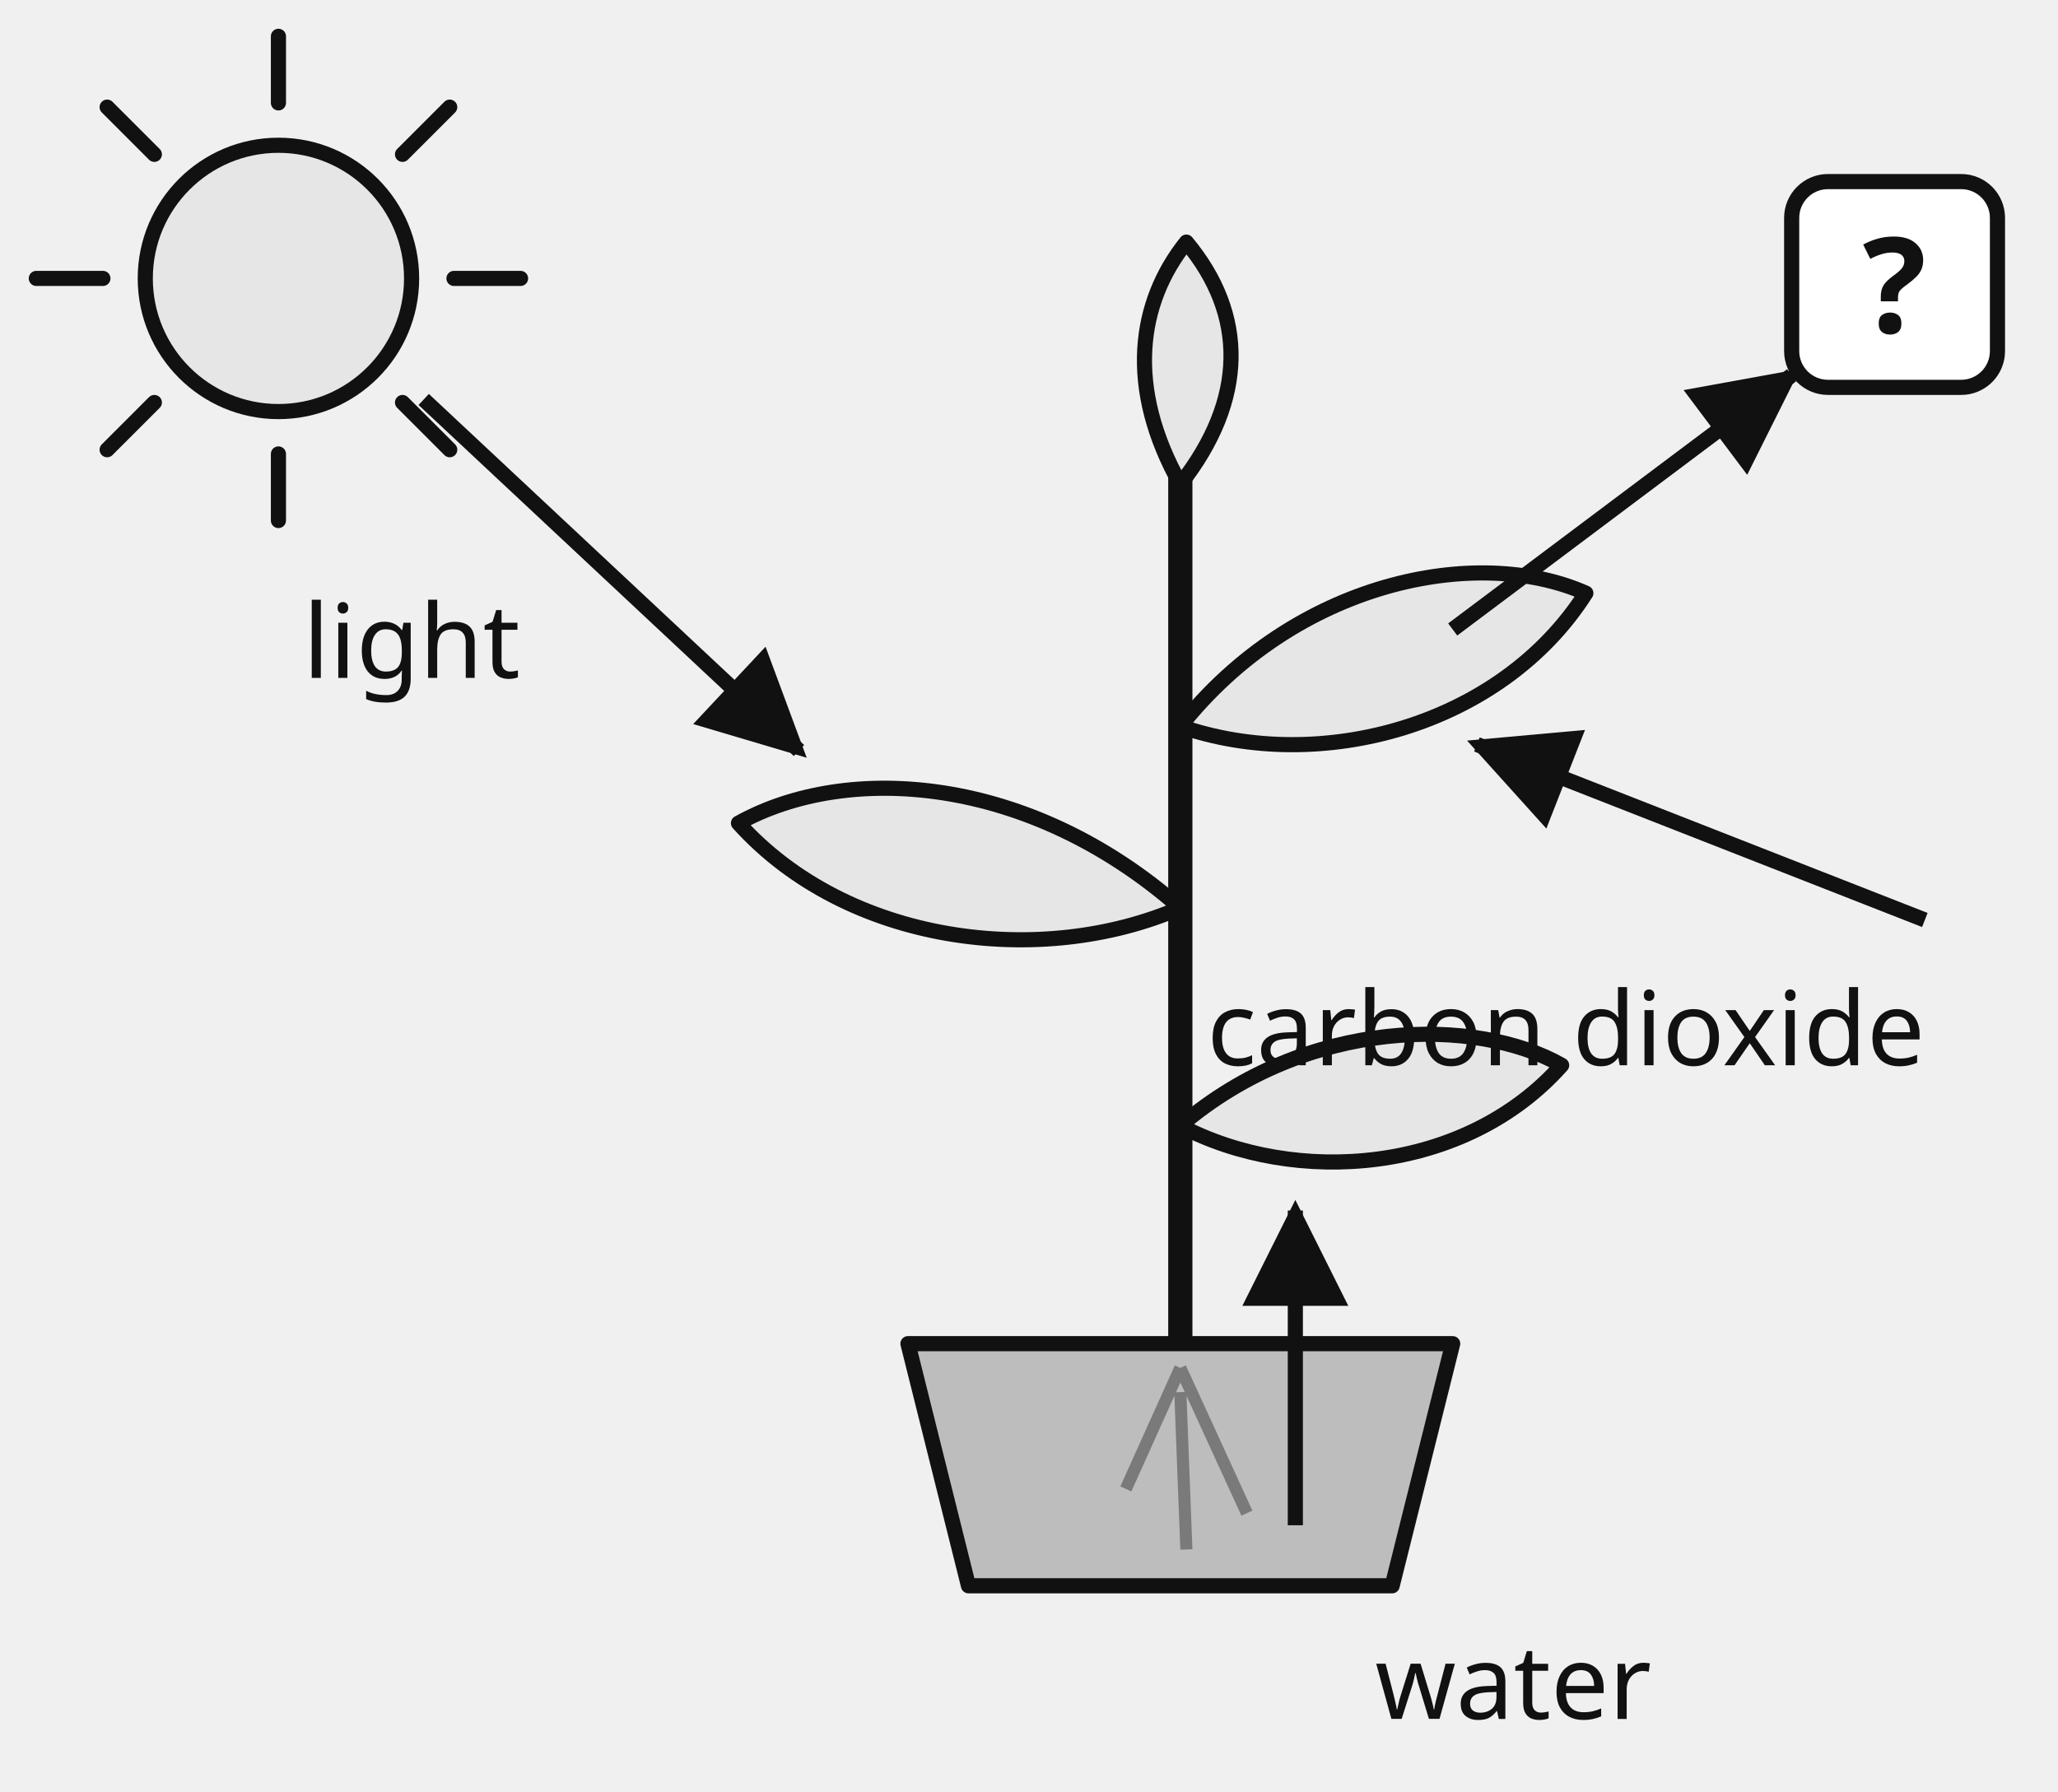
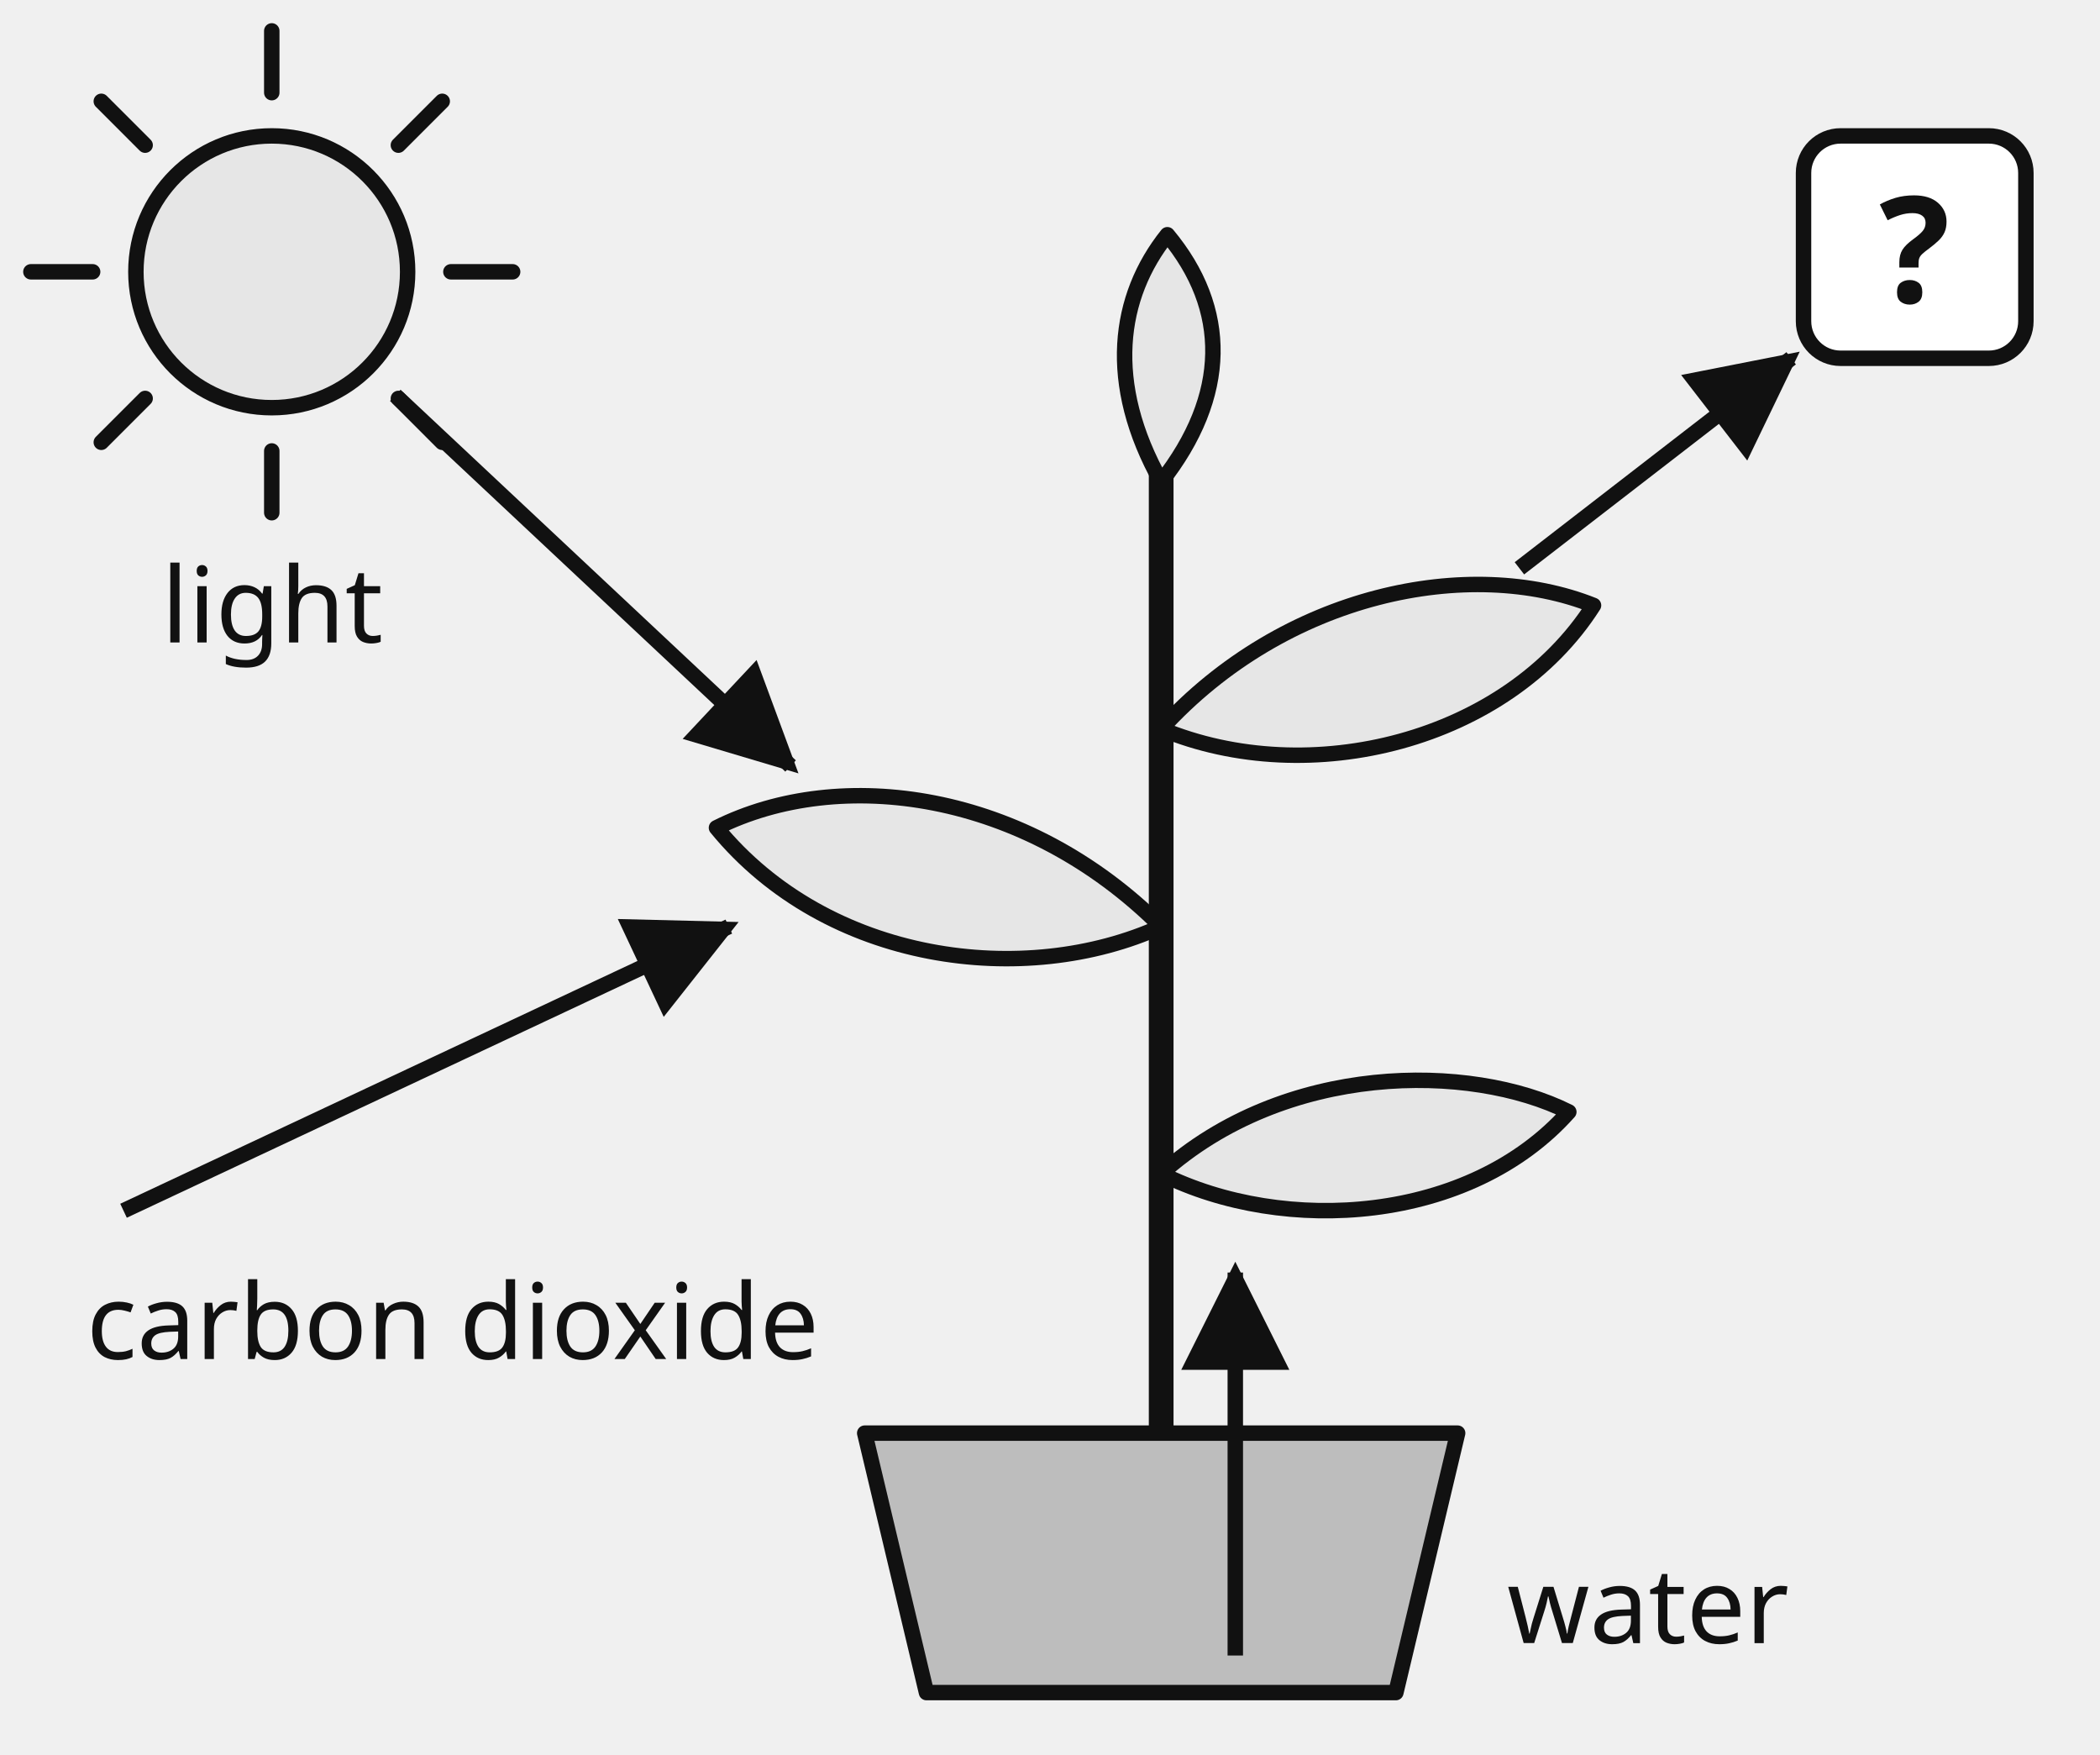
- <svg xmlns="http://www.w3.org/2000/svg" viewBox="0 0 340 296" width="340" height="296">
+ <svg xmlns="http://www.w3.org/2000/svg" viewBox="0 0 340 284" width="340" height="284">
  <defs>
    <marker id="ah" viewBox="0 0 10 10" refX="9" refY="5" markerWidth="7" markerHeight="7" orient="auto-start-reverse">
      <path d="M 0 0 L 10 5 L 0 10 Z" fill="#111" />
    </marker>
  </defs>
-   <circle cx="46" cy="46" r="22" fill="#e6e6e6" stroke="#111" stroke-width="2.5" />
-   <line x1="75" y1="46" x2="86" y2="46" stroke="#111" stroke-width="2.5" stroke-linecap="round" />
-   <line x1="66.5" y1="25.5" x2="74.3" y2="17.7" stroke="#111" stroke-width="2.5" stroke-linecap="round" />
-   <line x1="46" y1="17" x2="46" y2="6" stroke="#111" stroke-width="2.5" stroke-linecap="round" />
-   <line x1="25.5" y1="25.5" x2="17.7" y2="17.7" stroke="#111" stroke-width="2.5" stroke-linecap="round" />
-   <line x1="17" y1="46" x2="6" y2="46" stroke="#111" stroke-width="2.5" stroke-linecap="round" />
-   <line x1="25.5" y1="66.5" x2="17.7" y2="74.3" stroke="#111" stroke-width="2.5" stroke-linecap="round" />
-   <line x1="46" y1="75" x2="46" y2="86" stroke="#111" stroke-width="2.5" stroke-linecap="round" />
-   <line x1="66.5" y1="66.5" x2="74.3" y2="74.3" stroke="#111" stroke-width="2.5" stroke-linecap="round" />
+   <circle cx="44" cy="44" r="22" fill="#e6e6e6" stroke="#111" stroke-width="2.5" />
+   <line x1="73" y1="44" x2="83" y2="44" stroke="#111" stroke-width="2.5" stroke-linecap="round" />
+   <line x1="64.5" y1="23.5" x2="71.6" y2="16.4" stroke="#111" stroke-width="2.5" stroke-linecap="round" />
+   <line x1="44" y1="15" x2="44" y2="5" stroke="#111" stroke-width="2.5" stroke-linecap="round" />
+   <line x1="23.5" y1="23.5" x2="16.4" y2="16.4" stroke="#111" stroke-width="2.5" stroke-linecap="round" />
+   <line x1="15" y1="44" x2="5" y2="44" stroke="#111" stroke-width="2.5" stroke-linecap="round" />
+   <line x1="23.5" y1="64.5" x2="16.4" y2="71.6" stroke="#111" stroke-width="2.5" stroke-linecap="round" />
+   <line x1="44" y1="73" x2="44" y2="83" stroke="#111" stroke-width="2.5" stroke-linecap="round" />
+   <line x1="64.5" y1="64.5" x2="71.6" y2="71.6" stroke="#111" stroke-width="2.5" stroke-linecap="round" />
  <g stroke="#111" stroke-width="2.5" stroke-linejoin="round">
-     <path d="M 150 222 L 240 222 L 230 262 L 160 262 Z" fill="#bdbdbd" />
-     <path d="M 195 222 L 195 78" fill="none" stroke-width="4" />
-     <path d="M 195 150 C 170 128 140 126 122 136 C 140 156 172 160 195 150 Z" fill="#e6e6e6" />
-     <path d="M 195 120 C 214 96 244 90 262 98 C 248 120 218 128 195 120 Z" fill="#e6e6e6" />
-     <path d="M 195 186 C 216 168 244 168 258 176 C 242 194 214 196 195 186 Z" fill="#e6e6e6" />
-     <path d="M 195 80 C 186 64 188 50 196 40 C 206 52 206 66 195 80 Z" fill="#e6e6e6" />
+     <path d="M 188 76 L 188 232" fill="none" stroke-width="4" />
+     <path d="M 188 150 C 166 128 136 124 116 134 C 134 156 166 160 188 150 Z" fill="#e6e6e6" />
+     <path d="M 188 118 C 208 96 238 90 258 98 C 244 120 212 128 188 118 Z" fill="#e6e6e6" />
+     <path d="M 188 190 C 208 172 238 172 254 180 C 238 198 208 200 188 190 Z" fill="#e6e6e6" />
+     <path d="M 188 78 C 179 62 181 48 189 38 C 199 50 199 64 188 78 Z" fill="#e6e6e6" />
+     <path d="M 140 232 L 236 232 L 226 274 L 150 274 Z" fill="#bdbdbd" />
  </g>
-   <g stroke="#7a7a7a" stroke-width="2" fill="none">
-     <path d="M 195 226 L 186 246 M 195 226 L 206 250 M 195 230 L 196 256" />
-   </g>
-   <line x1="70" y1="66" x2="132" y2="124" stroke="#111" stroke-width="2.5" marker-end="url(#ah)" />
-   <text x="68" y="112" font-family="Atkinson Hyperlegible, Noto Sans, sans-serif" font-size="17" text-anchor="middle" fill="#111">light</text>
-   <line x1="318" y1="152" x2="244" y2="123" stroke="#111" stroke-width="2.5" marker-end="url(#ah)" />
-   <text x="318" y="176" font-family="Atkinson Hyperlegible, Noto Sans, sans-serif" font-size="17" text-anchor="end" fill="#111">carbon dioxide</text>
-   <line x1="240" y1="104" x2="296" y2="62" stroke="#111" stroke-width="2.5" marker-end="url(#ah)" />
-   <rect x="296" y="30" width="34" height="34" rx="6" fill="#fff" stroke="#111" stroke-width="2.5" />
-   <text x="313" y="55" font-family="Atkinson Hyperlegible, Noto Sans, sans-serif" font-size="22" text-anchor="middle" font-weight="700" fill="#111">?</text>
-   <line x1="214" y1="252" x2="214" y2="200" stroke="#111" stroke-width="2.5" marker-end="url(#ah)" />
-   <text x="250" y="284" font-family="Atkinson Hyperlegible, Noto Sans, sans-serif" font-size="17" text-anchor="middle" fill="#111">water</text>
+   <line x1="64" y1="64" x2="128" y2="124" stroke="#111" stroke-width="2.5" marker-end="url(#ah)" />
+   <text x="62" y="104" font-family="Atkinson Hyperlegible, Noto Sans, sans-serif" font-size="17" text-anchor="end" fill="#111">light</text>
+   <line x1="20" y1="196" x2="118" y2="150" stroke="#111" stroke-width="2.5" marker-end="url(#ah)" />
+   <text x="14" y="220" font-family="Atkinson Hyperlegible, Noto Sans, sans-serif" font-size="17" fill="#111">carbon dioxide</text>
+   <line x1="246" y1="92" x2="290" y2="58" stroke="#111" stroke-width="2.5" marker-end="url(#ah)" />
+   <rect x="292" y="22" width="36" height="36" rx="6" fill="#fff" stroke="#111" stroke-width="2.5" />
+   <text x="310" y="49" font-family="Atkinson Hyperlegible, Noto Sans, sans-serif" font-size="24" text-anchor="middle" font-weight="700" fill="#111">?</text>
+   <line x1="200" y1="268" x2="200" y2="206" stroke="#111" stroke-width="2.5" marker-end="url(#ah)" />
+   <text x="244" y="266" font-family="Atkinson Hyperlegible, Noto Sans, sans-serif" font-size="17" fill="#111">water</text>
</svg>
